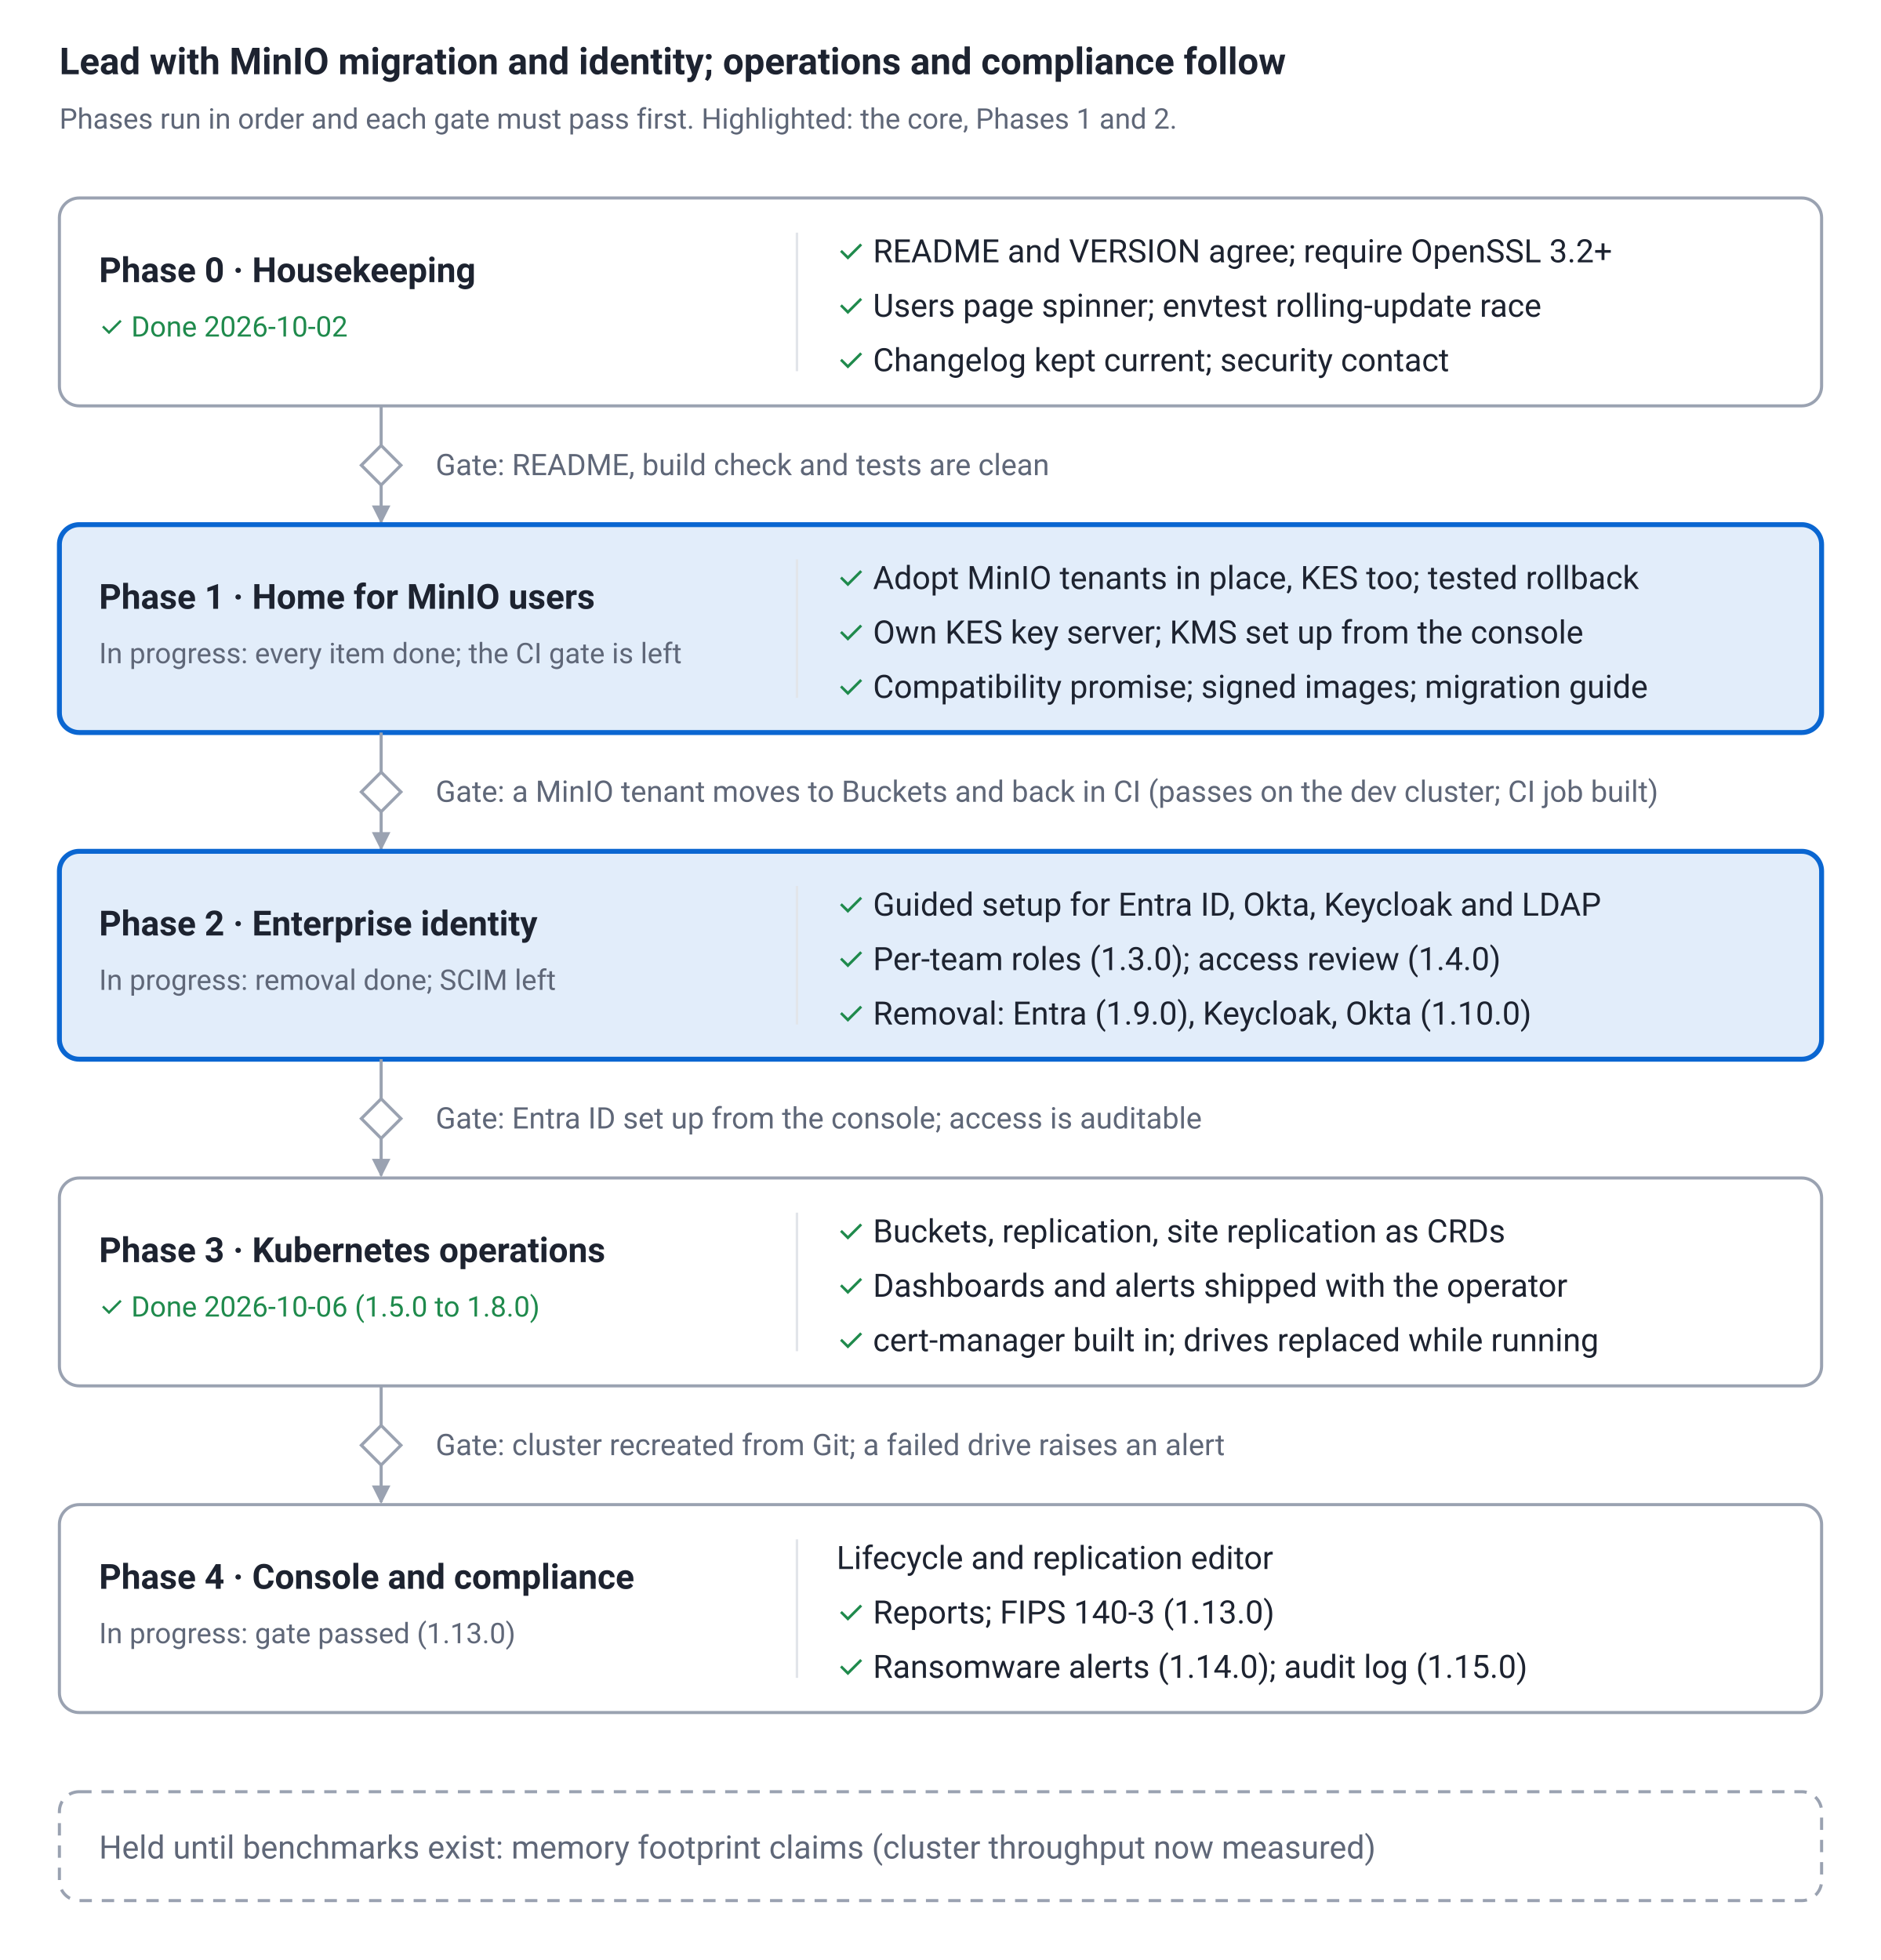
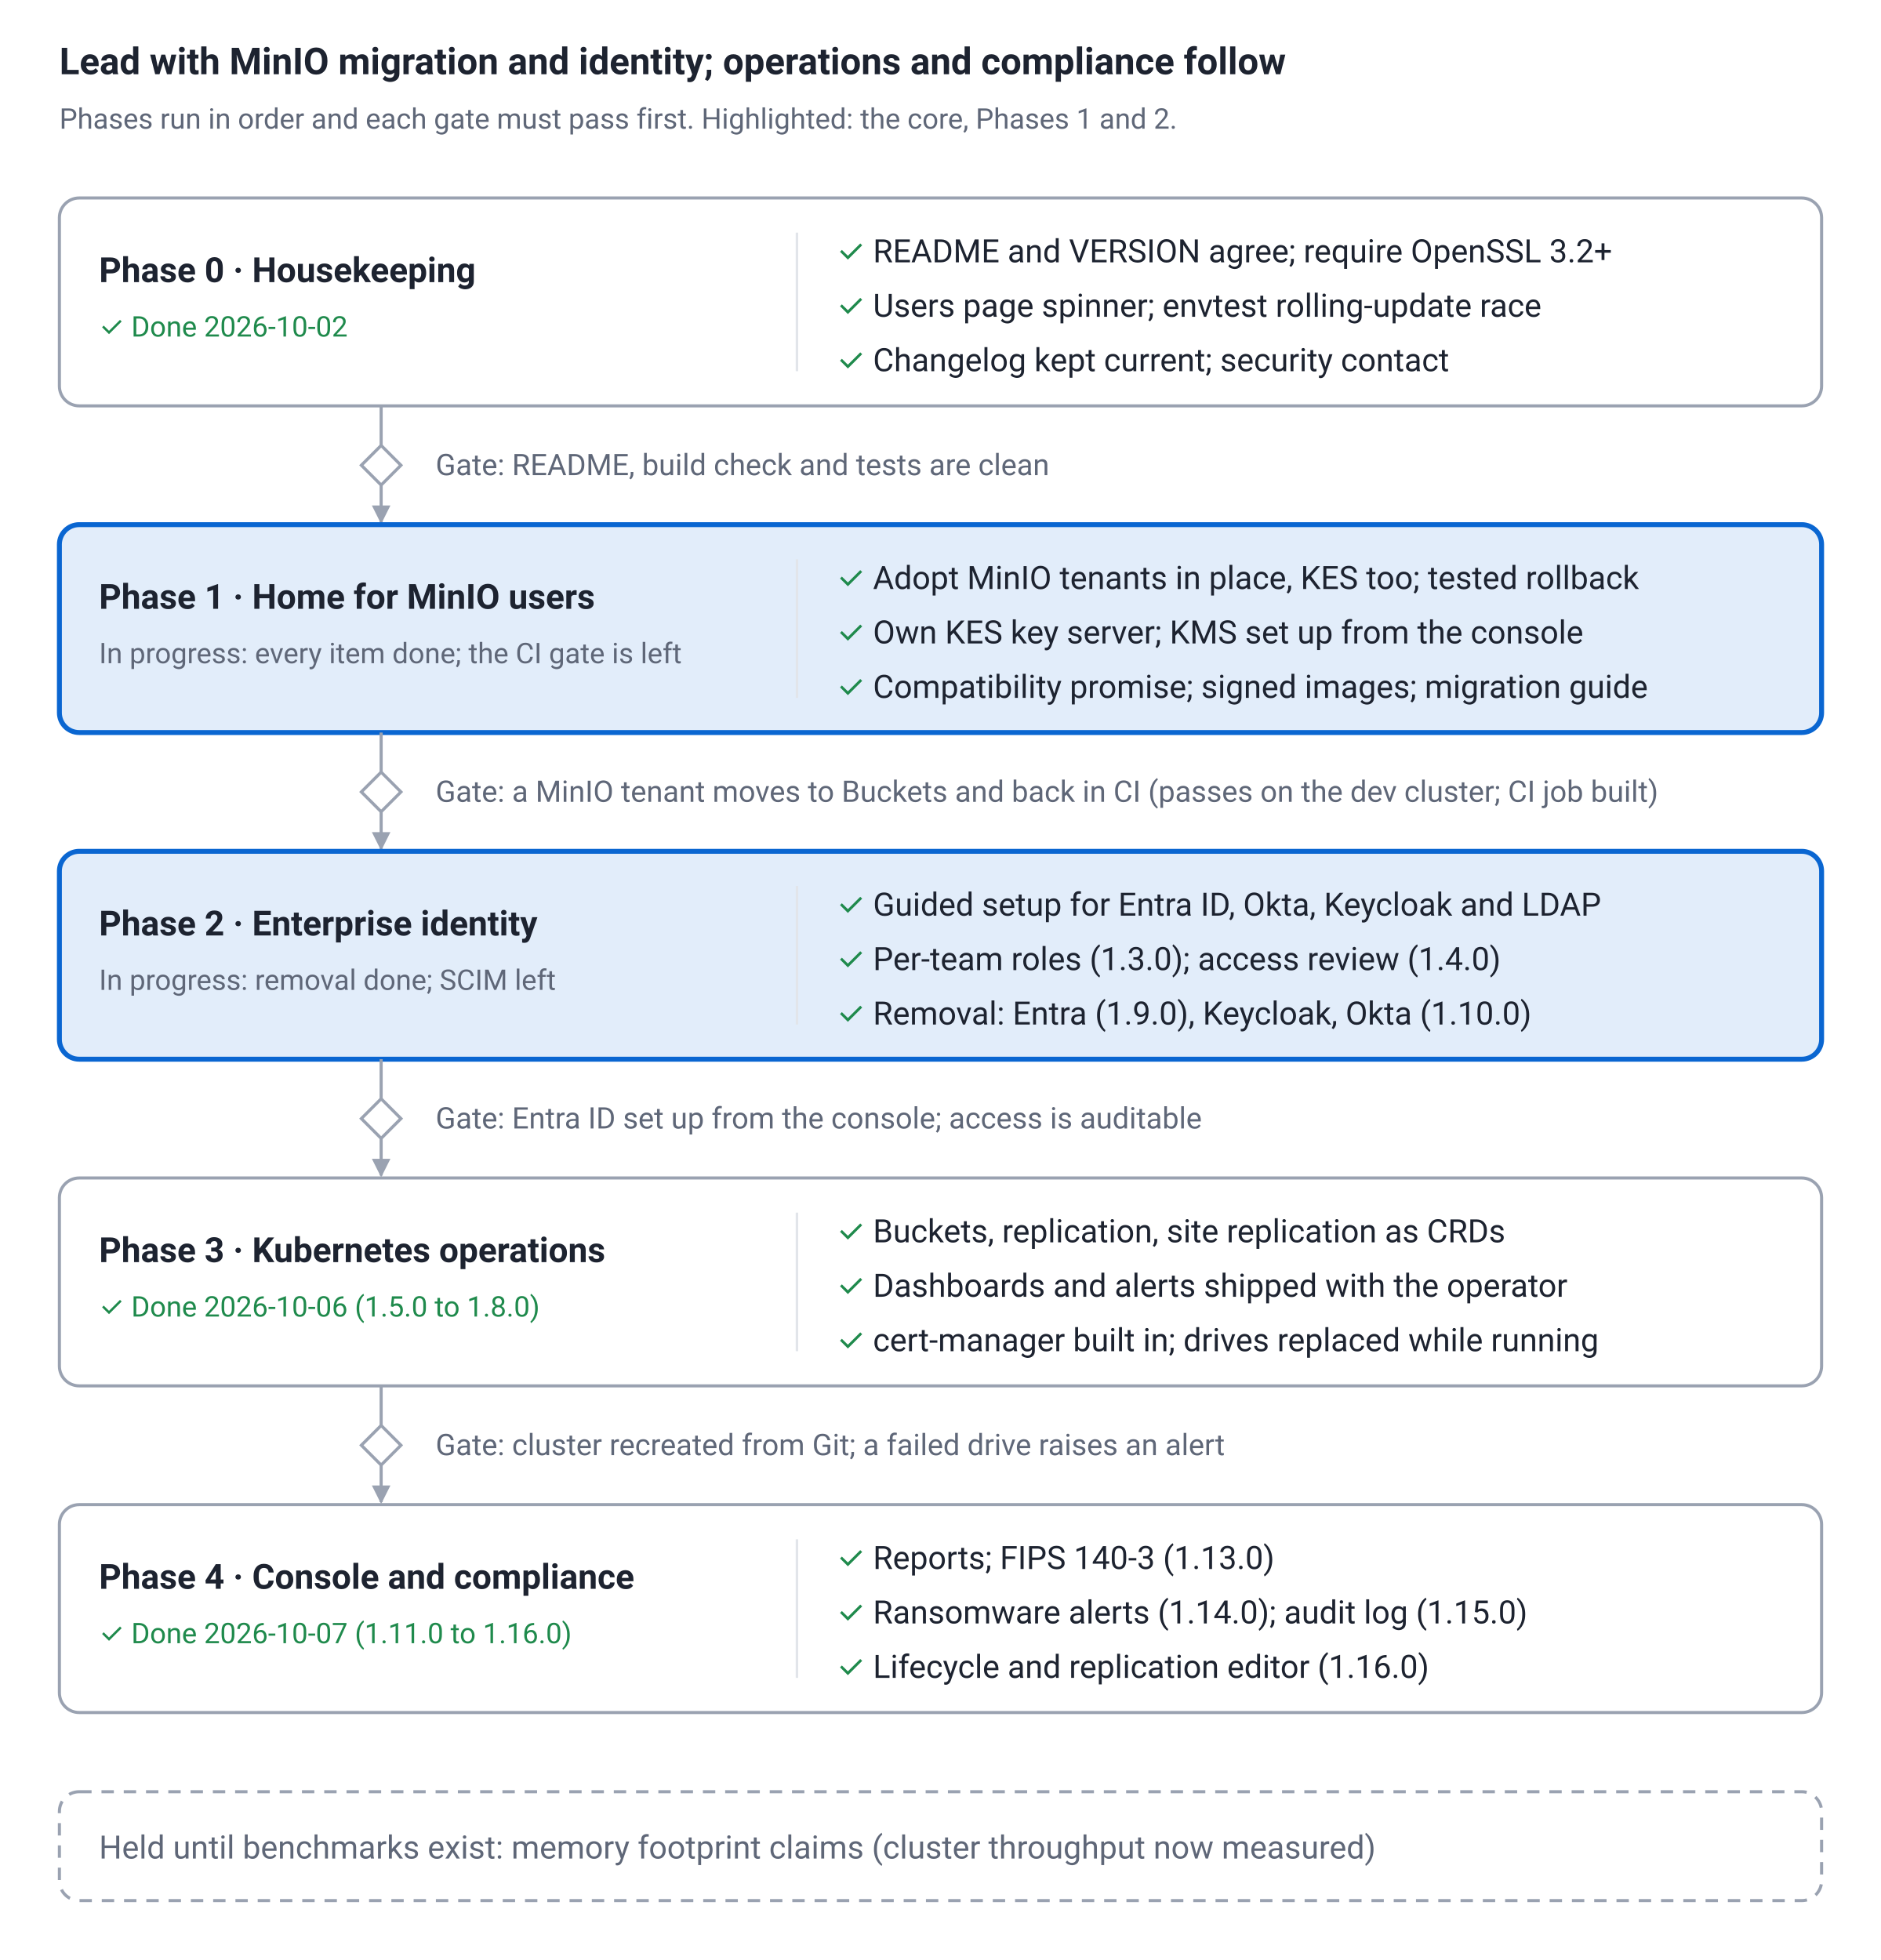
<svg xmlns="http://www.w3.org/2000/svg" viewBox="0 0 760 792" width="760" height="792" role="img" aria-label="Buckets roadmap: five phases and their gates" font-family="-apple-system, BlinkMacSystemFont, Segoe UI, Roboto, sans-serif" font-size="13">
  <rect width="760" height="792" fill="#ffffff" />
  <defs>
    <marker id="arrow" viewBox="0 0 10 10" refX="9" refY="5" markerWidth="6" markerHeight="6" orient="auto-start-reverse">
      <path d="M0 0L10 5L0 10z" fill="#9aa2b1" />
    </marker>
  </defs>
  <text x="24" y="30" font-size="15" font-weight="600" fill="#1d2330">Lead with MinIO migration and identity; operations and compliance follow</text>
  <text x="24" y="52" font-size="11.5" fill="#5f6778">Phases run in order and each gate must pass first. Highlighted: the core, Phases 1 and 2.</text>
  <rect x="24" y="80" width="712" height="84" rx="8" fill="none" stroke="#9aa2b1" stroke-width="1.25" />
  <line x1="322" y1="94" x2="322" y2="150" stroke="#e2e5ea" />
  <text x="40" y="114" font-size="14" font-weight="600" fill="#1d2330">Phase 0 · Housekeeping</text>
  <text x="40" y="136" font-size="11.5" fill="#1f8a4c">✓ Done 2026-10-02</text>
  <text x="338" y="106" fill="#1d2330">
    <tspan fill="#1f8a4c">✓</tspan> README and VERSION agree; require OpenSSL 3.2+</text>
  <text x="338" y="128" fill="#1d2330">
    <tspan fill="#1f8a4c">✓</tspan> Users page spinner; envtest rolling-update race</text>
  <text x="338" y="150" fill="#1d2330">
    <tspan fill="#1f8a4c">✓</tspan> Changelog kept current; security contact</text>
  <line x1="154" y1="164" x2="154" y2="180" stroke="#9aa2b1" stroke-width="1.25" />
  <polygon points="146,188 154,180 162,188 154,196" fill="none" stroke="#9aa2b1" stroke-width="1.25" />
  <line x1="154" y1="196" x2="154" y2="211" stroke="#9aa2b1" stroke-width="1.25" marker-end="url(#arrow)" />
  <text x="176" y="192" font-size="12" fill="#5f6778">Gate: README, build check and tests are clean</text>
  <rect x="24" y="212" width="712" height="84" rx="8" fill="#0a66d1" fill-opacity="0.12" stroke="#0a66d1" stroke-width="2" />
  <line x1="322" y1="226" x2="322" y2="282" stroke="#e2e5ea" />
  <text x="40" y="246" font-size="14" font-weight="600" fill="#1d2330">Phase 1 · Home for MinIO users</text>
  <text x="40" y="268" font-size="11.5" fill="#5f6778">In progress: every item done; the CI gate is left</text>
  <text x="338" y="238" fill="#1d2330">
    <tspan fill="#1f8a4c">✓</tspan> Adopt MinIO tenants in place, KES too; tested rollback</text>
  <text x="338" y="260" fill="#1d2330">
    <tspan fill="#1f8a4c">✓</tspan> Own KES key server; KMS set up from the console</text>
  <text x="338" y="282" fill="#1d2330">
    <tspan fill="#1f8a4c">✓</tspan> Compatibility promise; signed images; migration guide</text>
  <line x1="154" y1="296" x2="154" y2="312" stroke="#9aa2b1" stroke-width="1.25" />
  <polygon points="146,320 154,312 162,320 154,328" fill="none" stroke="#9aa2b1" stroke-width="1.25" />
  <line x1="154" y1="328" x2="154" y2="343" stroke="#9aa2b1" stroke-width="1.25" marker-end="url(#arrow)" />
  <text x="176" y="324" font-size="12" fill="#5f6778">Gate: a MinIO tenant moves to Buckets and back in CI (passes on the dev cluster; CI job built)</text>
  <rect x="24" y="344" width="712" height="84" rx="8" fill="#0a66d1" fill-opacity="0.12" stroke="#0a66d1" stroke-width="2" />
  <line x1="322" y1="358" x2="322" y2="414" stroke="#e2e5ea" />
  <text x="40" y="378" font-size="14" font-weight="600" fill="#1d2330">Phase 2 · Enterprise identity</text>
  <text x="40" y="400" font-size="11.5" fill="#5f6778">In progress: removal done; SCIM left</text>
  <text x="338" y="370" fill="#1d2330">
    <tspan fill="#1f8a4c">✓</tspan> Guided setup for Entra ID, Okta, Keycloak and LDAP</text>
  <text x="338" y="392" fill="#1d2330">
    <tspan fill="#1f8a4c">✓</tspan> Per-team roles (1.3.0); access review (1.4.0)</text>
  <text x="338" y="414" fill="#1d2330">
    <tspan fill="#1f8a4c">✓</tspan> Removal: Entra (1.9.0), Keycloak, Okta (1.10.0)</text>
  <line x1="154" y1="428" x2="154" y2="444" stroke="#9aa2b1" stroke-width="1.25" />
  <polygon points="146,452 154,444 162,452 154,460" fill="none" stroke="#9aa2b1" stroke-width="1.25" />
  <line x1="154" y1="460" x2="154" y2="475" stroke="#9aa2b1" stroke-width="1.25" marker-end="url(#arrow)" />
  <text x="176" y="456" font-size="12" fill="#5f6778">Gate: Entra ID set up from the console; access is auditable</text>
  <rect x="24" y="476" width="712" height="84" rx="8" fill="none" stroke="#9aa2b1" stroke-width="1.25" />
  <line x1="322" y1="490" x2="322" y2="546" stroke="#e2e5ea" />
  <text x="40" y="510" font-size="14" font-weight="600" fill="#1d2330">Phase 3 · Kubernetes operations</text>
  <text x="40" y="532" font-size="11.5" fill="#1f8a4c">✓ Done 2026-10-06 (1.5.0 to 1.8.0)</text>
  <text x="338" y="502" fill="#1d2330">
    <tspan fill="#1f8a4c">✓</tspan> Buckets, replication, site replication as CRDs</text>
  <text x="338" y="524" fill="#1d2330">
    <tspan fill="#1f8a4c">✓</tspan> Dashboards and alerts shipped with the operator</text>
  <text x="338" y="546" fill="#1d2330">
    <tspan fill="#1f8a4c">✓</tspan> cert-manager built in; drives replaced while running</text>
  <line x1="154" y1="560" x2="154" y2="576" stroke="#9aa2b1" stroke-width="1.25" />
  <polygon points="146,584 154,576 162,584 154,592" fill="none" stroke="#9aa2b1" stroke-width="1.25" />
  <line x1="154" y1="592" x2="154" y2="607" stroke="#9aa2b1" stroke-width="1.25" marker-end="url(#arrow)" />
  <text x="176" y="588" font-size="12" fill="#5f6778">Gate: cluster recreated from Git; a failed drive raises an alert</text>
  <rect x="24" y="608" width="712" height="84" rx="8" fill="none" stroke="#9aa2b1" stroke-width="1.25" />
  <line x1="322" y1="622" x2="322" y2="678" stroke="#e2e5ea" />
  <text x="40" y="642" font-size="14" font-weight="600" fill="#1d2330">Phase 4 · Console and compliance</text>
-   <text x="40" y="664" font-size="11.5" fill="#5f6778">In progress: gate passed (1.13.0)</text>
-   <text x="338" y="634" fill="#1d2330">Lifecycle and replication editor</text>
+   <text x="40" y="664" font-size="11.5" fill="#1f8a4c">✓ Done 2026-10-07 (1.11.0 to 1.16.0)</text>
+   <text x="338" y="634" fill="#1d2330">
+     <tspan fill="#1f8a4c">✓</tspan> Reports; FIPS 140-3 (1.13.0)</text>
  <text x="338" y="656" fill="#1d2330">
-     <tspan fill="#1f8a4c">✓</tspan> Reports; FIPS 140-3 (1.13.0)</text>
+     <tspan fill="#1f8a4c">✓</tspan> Ransomware alerts (1.14.0); audit log (1.15.0)</text>
  <text x="338" y="678" fill="#1d2330">
-     <tspan fill="#1f8a4c">✓</tspan> Ransomware alerts (1.14.0); audit log (1.15.0)</text>
+     <tspan fill="#1f8a4c">✓</tspan> Lifecycle and replication editor (1.16.0)</text>
  <rect x="24" y="724" width="712" height="44" rx="8" fill="none" stroke="#9aa2b1" stroke-width="1.25" stroke-dasharray="5 4" />
  <text x="40" y="751" fill="#5f6778">Held until benchmarks exist: memory footprint claims (cluster throughput now measured)</text>
</svg>
